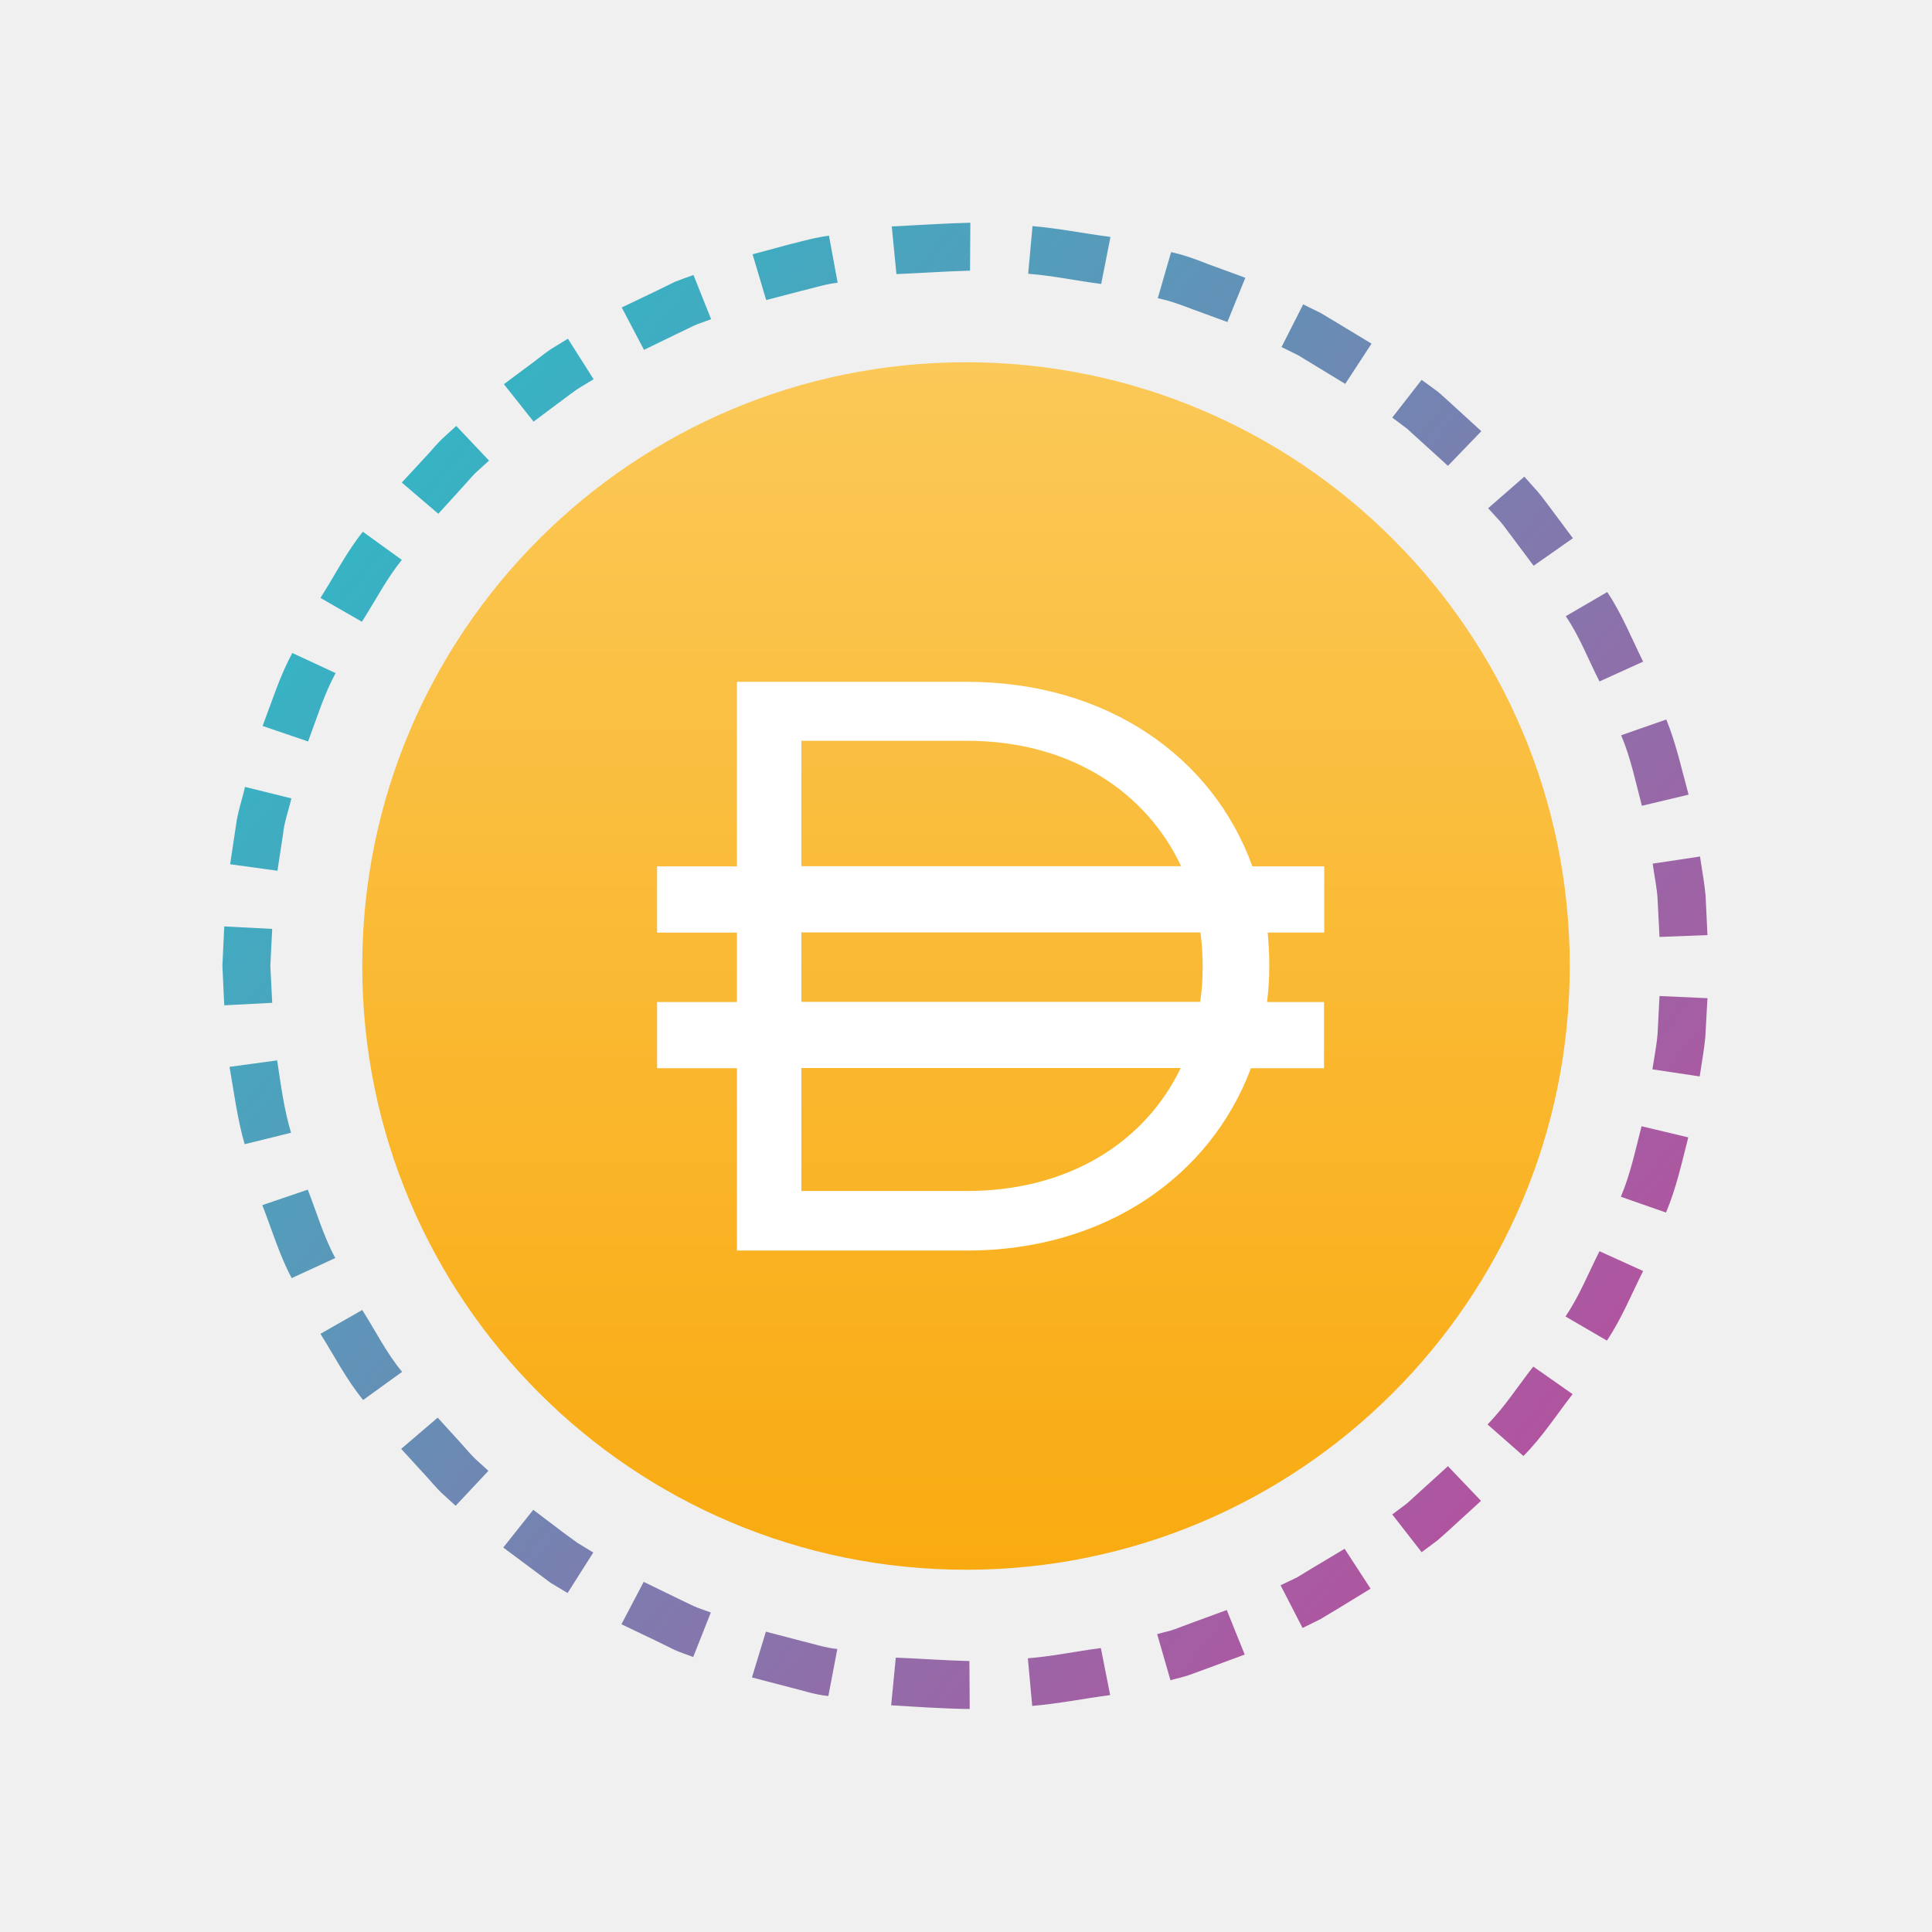
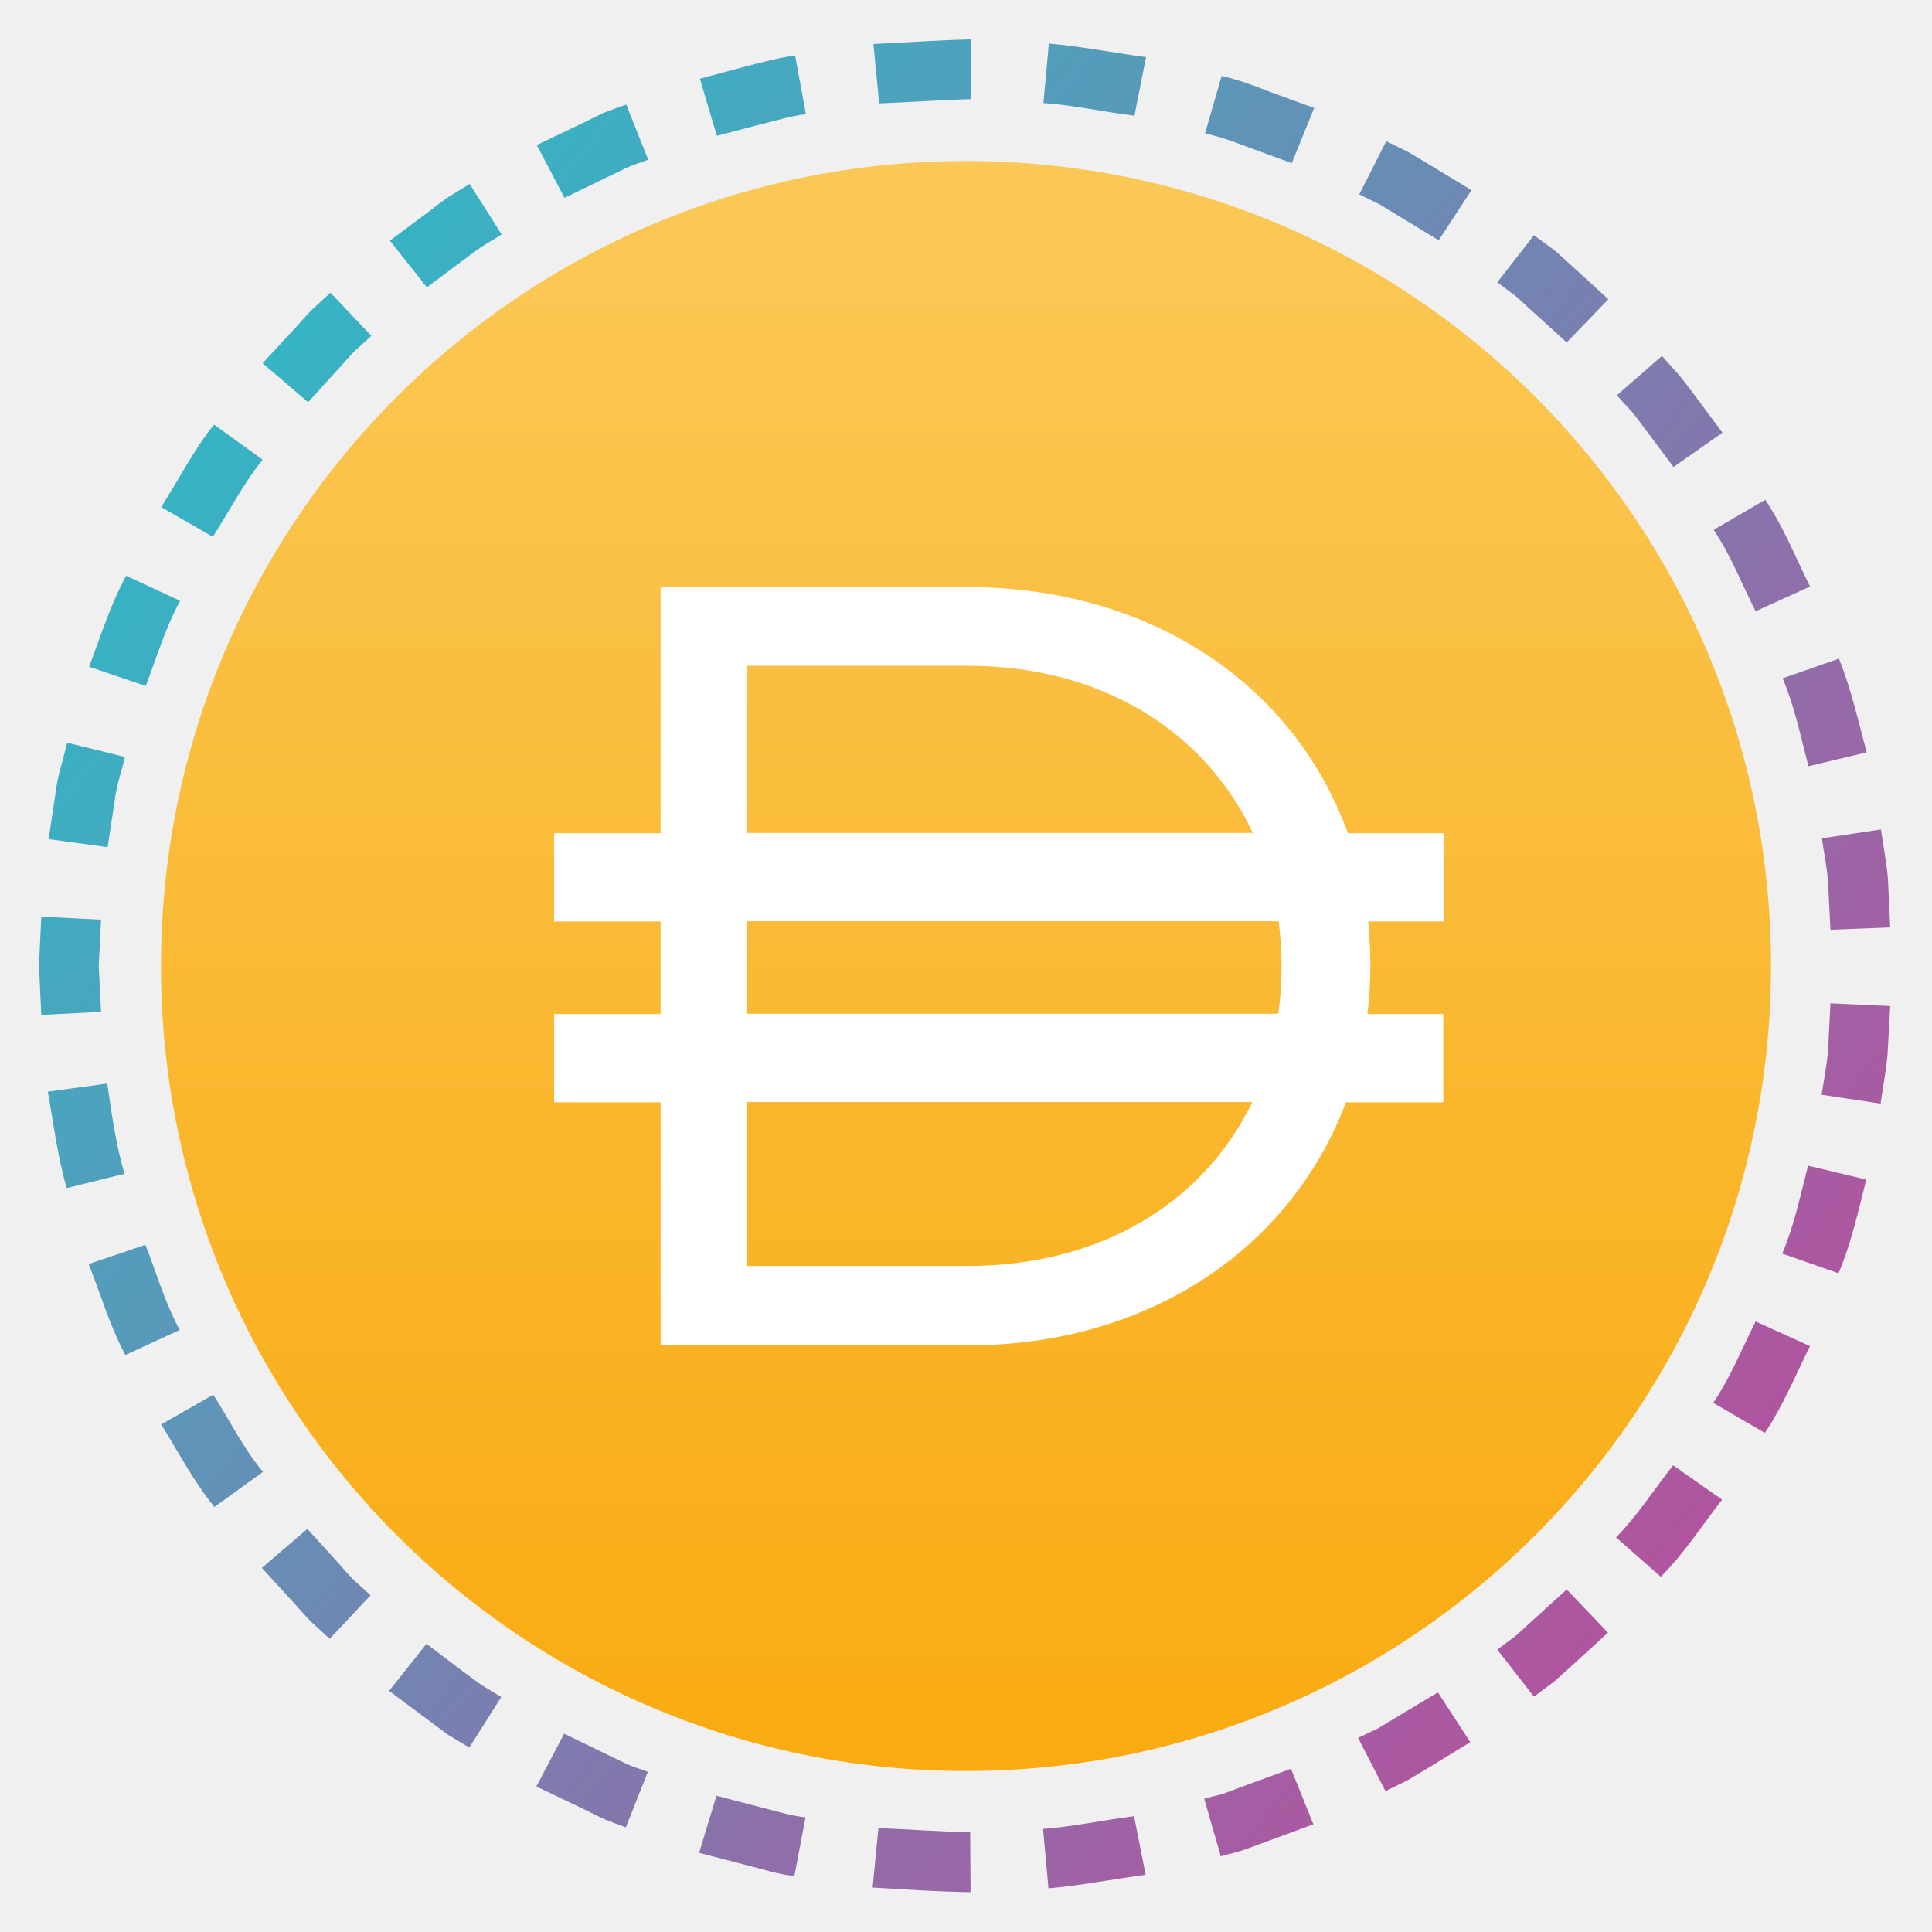
<svg xmlns="http://www.w3.org/2000/svg" xml:space="preserve" id="Слой_1" width="48" height="48" version="1.1" viewBox="0 0 48 48">
  <style id="style1" type="text/css">.st39{fill:none}</style>
-   <g id="g68" transform="translate(4.78 4.788)scale(.07685)">
+   <g id="g68" transform="matrix(.0958 0 0 .0958 .039 .049)">
    <g id="g67">
      <g id="g6">
        <g id="g1">
          <path id="path1" d="M407.4 250c-.3 3.8-.5 7.5-.7 11.3-.1 1.9 0 3.8-.3 5.6l-.9 5.5c-.7 3.7-.8 7.5-1.8 11.1s-1.9 7.2-2.8 10.8c-.3 1.8-1 3.6-1.7 5.3l-2 5.2-1.9 5.3c-.6 1.8-1.6 3.4-2.4 5.1l-4.8 10.1c-2 3.2-4 6.3-5.9 9.6l130.2 83.9 11.5-19.1c3.4-6.6 6.6-13.3 9.8-20 1.5-3.4 3.3-6.7 4.6-10.2l3.9-10.5 3.8-10.5c1.3-3.5 2.5-7 3.4-10.6l5.5-21.6c1.8-7.2 2.5-14.6 3.8-22l1.6-11c.5-3.7.5-7.4.8-11.1l1-22.2z" class="st39" />
        </g>
        <linearGradient id="SVGID_00000104708511086881872630000014844121601543802027_" x1="482.791" x2="68.039" y1="377.153" y2="43.389" gradientUnits="userSpaceOnUse">
          <stop id="stop1" offset="0" style="stop-color:#b6509e" />
          <stop id="stop2" offset="1" style="stop-color:#2ebac6" />
        </linearGradient>
        <path id="path2" d="m469 348.6-14.1-6.4c-3.6 7.1-6.5 14.5-11 21.1l13.4 7.8c4.7-7 7.9-14.9 11.7-22.5" style="clip-rule:evenodd;fill:url(#SVGID_00000104708511086881872630000014844121601543802027_);fill-rule:evenodd" />
        <linearGradient id="SVGID_00000147179263232614892750000003495048998020798140_" x1="509.181" x2="94.43" y1="344.359" y2="10.594" gradientUnits="userSpaceOnUse">
          <stop id="stop3" offset="0" style="stop-color:#b6509e" />
          <stop id="stop4" offset="1" style="stop-color:#2ebac6" />
        </linearGradient>
        <path id="path4" d="m483.6 305.4-15.1-3.6c-2 7.7-3.6 15.5-6.7 22.8l14.6 5.1c3.3-7.8 5.1-16.1 7.2-24.3" style="clip-rule:evenodd;fill:url(#SVGID_00000147179263232614892750000003495048998020798140_);fill-rule:evenodd" />
        <linearGradient id="SVGID_00000154384627953943653370000009301978914104084362_" x1="533.46" x2="118.708" y1="314.189" y2="-19.576" gradientUnits="userSpaceOnUse">
          <stop id="stop5" offset="0" style="stop-color:#b6509e" />
          <stop id="stop6" offset="1" style="stop-color:#2ebac6" />
        </linearGradient>
        <path id="path6" d="m489.8 260.4-15.5-.7-.6 11.9c-.3 4-1.1 7.9-1.7 11.8l15.3 2.3c.6-4.2 1.4-8.4 1.8-12.6z" style="clip-rule:evenodd;fill:url(#SVGID_00000154384627953943653370000009301978914104084362_);fill-rule:evenodd" />
      </g>
      <g id="g12">
        <g id="g7">
          <path id="path7" d="M382.3 334.9c-16.2 25.2-39.8 45.8-67 58.1l64.4 140.9c54.2-24.6 100.7-65.1 132.8-115.1z" class="st39" />
        </g>
        <linearGradient id="SVGID_00000091737110006325924560000006426042477305407383_" x1="400.601" x2="-14.151" y1="479.286" y2="145.521" gradientUnits="userSpaceOnUse">
          <stop id="stop7" offset="0" style="stop-color:#b6509e" />
          <stop id="stop8" offset="1" style="stop-color:#2ebac6" />
        </linearGradient>
        <path id="polygon8" d="m362.3 444.5-5.1 3.1-5.4 2.6 7.1 13.8 5.7-2.8 5.5-3.3 10.8-6.6-8.4-12.9z" style="clip-rule:evenodd;fill:url(#SVGID_00000091737110006325924560000006426042477305407383_);fill-rule:evenodd" />
        <linearGradient id="SVGID_00000023276711056447914070000011818503130533663874_" x1="427.188" x2="12.436" y1="446.248" y2="112.483" gradientUnits="userSpaceOnUse">
          <stop id="stop9" offset="0" style="stop-color:#b6509e" />
          <stop id="stop10" offset="1" style="stop-color:#2ebac6" />
        </linearGradient>
        <path id="path10" d="m416.6 422.9-10.7-11.2-8.8 8c-1.5 1.3-2.9 2.7-4.4 4l-4.8 3.6 9.5 12.2 5.1-3.8c1.6-1.4 3.2-2.8 4.7-4.2z" style="clip-rule:evenodd;fill:url(#SVGID_00000023276711056447914070000011818503130533663874_);fill-rule:evenodd" />
        <linearGradient id="SVGID_00000134224490732016085270000001901616526776264596_" x1="454.922" x2="40.17" y1="411.784" y2="78.019" gradientUnits="userSpaceOnUse">
          <stop id="stop11" offset="0" style="stop-color:#b6509e" />
          <stop id="stop12" offset="1" style="stop-color:#2ebac6" />
        </linearGradient>
        <path id="path12" d="m446.2 388.4-12.7-8.9c-4.9 6.2-9.2 13-14.8 18.7l11.6 10.2c6.1-6.1 10.7-13.3 15.9-20" style="clip-rule:evenodd;fill:url(#SVGID_00000134224490732016085270000001901616526776264596_);fill-rule:evenodd" />
      </g>
      <g id="g18">
        <g id="g13">
          <path id="path13" d="M315.3 393c-13.6 6-27.9 10.8-42.8 12.5l-5.5.9c-1.9.3-3.8.2-5.6.3-3.8.2-7.5.4-11.3.7-3.8-.3-7.5-.5-11.3-.7-1.9-.1-3.8 0-5.6-.3l-5.5-.9-21.9 153.4 11 1.6c3.7.5 7.4.5 11.1.8l22.2 1 22.2-1c3.7-.3 7.4-.3 11.1-.8l11-1.6c29.5-3.7 58.3-12.8 85.4-25z" class="st39" />
        </g>
        <linearGradient id="SVGID_00000090996555707112800340000017514516171555815814_" x1="335.624" x2="-79.128" y1="560.03" y2="226.265" gradientUnits="userSpaceOnUse">
          <stop id="stop13" offset="0" style="stop-color:#b6509e" />
          <stop id="stop14" offset="1" style="stop-color:#2ebac6" />
        </linearGradient>
        <path id="path14" d="m251.3 490.2-.1-15.5c-7.9-.2-15.9-.8-23.8-1.1l-1.5 15.4c8.4.5 16.9 1.1 25.4 1.2" style="clip-rule:evenodd;fill:url(#SVGID_00000090996555707112800340000017514516171555815814_);fill-rule:evenodd" />
        <linearGradient id="SVGID_00000001654109847398355510000014461126482698818221_" x1="353.943" x2="-60.809" y1="537.265" y2="203.501" gradientUnits="userSpaceOnUse">
          <stop id="stop15" offset="0" style="stop-color:#b6509e" />
          <stop id="stop16" offset="1" style="stop-color:#2ebac6" />
        </linearGradient>
        <path id="path16" d="m296.7 485.7-3-15.2c-7.9 1-15.7 2.7-23.6 3.3l1.4 15.4c8.4-.7 16.8-2.4 25.2-3.5" style="clip-rule:evenodd;fill:url(#SVGID_00000001654109847398355510000014461126482698818221_);fill-rule:evenodd" />
        <linearGradient id="SVGID_00000082365719043996990750000000380436505949655995_" x1="375.751" x2="-39.001" y1="510.165" y2="176.4" gradientUnits="userSpaceOnUse">
          <stop id="stop17" offset="0" style="stop-color:#b6509e" />
          <stop id="stop18" offset="1" style="stop-color:#2ebac6" />
        </linearGradient>
        <path id="path18" d="m340.2 472.6-5.8-14.4-11.2 4.1-5.6 2.1c-1.9.7-3.8 1-5.7 1.6l4.3 14.9c2-.6 4.1-1 6.1-1.7l6-2.2z" style="clip-rule:evenodd;fill:url(#SVGID_00000082365719043996990750000000380436505949655995_);fill-rule:evenodd" />
      </g>
      <g id="g24">
        <g id="g19">
          <path id="path19" d="M227.6 405.5c-14.9-1.6-29.2-6.5-42.8-12.5l-10.1-4.8c-3.2-2-6.3-4-9.6-5.9-3.4-1.7-6.1-4.3-9.2-6.5-3-2.3-6.2-4.3-8.8-7l-101.5 117c44.7 38.9 101.1 65 160.1 73z" class="st39" />
        </g>
        <linearGradient id="SVGID_00000176002008217702801830000010623875381781764515_" x1="308.152" x2="-106.599" y1="594.167" y2="260.402" gradientUnits="userSpaceOnUse">
          <stop id="stop19" offset="0" style="stop-color:#b6509e" />
          <stop id="stop20" offset="1" style="stop-color:#2ebac6" />
        </linearGradient>
        <path id="polygon20" d="m124.5 436.5-4.8-3.5-9.5-7.2-9.7 12.2 10.2 7.6 5.1 3.8 5.5 3.3 8.3-13.1z" style="clip-rule:evenodd;fill:url(#SVGID_00000176002008217702801830000010623875381781764515_);fill-rule:evenodd" />
        <linearGradient id="SVGID_00000092444432135618381070000000326992058120110750_" x1="312.308" x2="-102.444" y1="589.003" y2="255.238" gradientUnits="userSpaceOnUse">
          <stop id="stop21" offset="0" style="stop-color:#b6509e" />
          <stop id="stop22" offset="1" style="stop-color:#2ebac6" />
        </linearGradient>
        <path id="path22" d="m161.9 473.4 5.7-14.4c-1.9-.7-3.8-1.3-5.6-2.1l-5.4-2.6-10.7-5.2-7.2 13.7 11.5 5.5 5.7 2.8c2 .9 4 1.5 6 2.3" style="clip-rule:evenodd;fill:url(#SVGID_00000092444432135618381070000000326992058120110750_);fill-rule:evenodd" />
        <linearGradient id="SVGID_00000070103972701577133060000011142479575005581992_" x1="321.517" x2="-93.235" y1="577.559" y2="243.794" gradientUnits="userSpaceOnUse">
          <stop id="stop23" offset="0" style="stop-color:#b6509e" />
          <stop id="stop24" offset="1" style="stop-color:#2ebac6" />
        </linearGradient>
        <path id="path24" d="m205.6 486 2.9-15.2c-4-.4-7.8-1.7-11.6-2.6l-11.5-3-4.5 14.8 12.3 3.2c4.1 1 8.1 2.4 12.4 2.8" style="clip-rule:evenodd;fill:url(#SVGID_00000070103972701577133060000011142479575005581992_);fill-rule:evenodd" />
      </g>
      <g id="g30">
        <g id="g25">
          <path id="path25" d="M147.1 368.8c-22.8-19.6-39.5-45.9-48-74.5l-148.6 43.6c.9 3.6 2 7.2 3.4 10.6l3.8 10.5 3.9 10.5c1.3 3.5 3.1 6.8 4.6 10.2 3.2 6.7 6.4 13.4 9.8 20l11.5 19.1C-8.8 425.3-4.1 431 .3 437c4.5 5.9 8.8 12 13.9 17.4l15 16.4 16.4 15z" class="st39" />
        </g>
        <linearGradient id="SVGID_00000003794775683124157800000011913993280982961829_" x1="326.474" x2="-88.278" y1="571.4" y2="237.635" gradientUnits="userSpaceOnUse">
          <stop id="stop25" offset="0" style="stop-color:#b6509e" />
          <stop id="stop26" offset="1" style="stop-color:#2ebac6" />
        </linearGradient>
        <path id="path26" d="m32.1 350.9 14.1-6.5c-3.8-7-6-14.7-8.9-22.1l-14.7 5c3.1 7.9 5.5 16.1 9.5 23.6" style="clip-rule:evenodd;fill:url(#SVGID_00000003794775683124157800000011913993280982961829_);fill-rule:evenodd" />
        <linearGradient id="SVGID_00000104672211666729212850000016548978226426177681_" x1="315.329" x2="-99.423" y1="585.249" y2="251.484" gradientUnits="userSpaceOnUse">
          <stop id="stop27" offset="0" style="stop-color:#b6509e" />
          <stop id="stop28" offset="1" style="stop-color:#2ebac6" />
        </linearGradient>
        <path id="path28" d="m55.2 390.3 12.6-9.1c-5.1-6.1-8.6-13.3-12.9-20l-13.5 7.7c4.5 7.2 8.4 14.8 13.8 21.4" style="clip-rule:evenodd;fill:url(#SVGID_00000104672211666729212850000016548978226426177681_);fill-rule:evenodd" />
        <linearGradient id="SVGID_00000148625317021203904910000009879789421656095403_" x1="309.172" x2="-105.58" y1="592.899" y2="259.135" gradientUnits="userSpaceOnUse">
          <stop id="stop29" offset="0" style="stop-color:#b6509e" />
          <stop id="stop30" offset="1" style="stop-color:#2ebac6" />
        </linearGradient>
        <path id="path30" d="m85.1 424.5 10.6-11.3-4.4-4c-1.4-1.4-2.7-2.9-4-4.4l-8-8.8-11.8 10.1 8.6 9.4c1.4 1.6 2.8 3.2 4.3 4.7z" style="clip-rule:evenodd;fill:url(#SVGID_00000148625317021203904910000009879789421656095403_);fill-rule:evenodd" />
      </g>
      <g id="g36">
        <g id="g31">
          <path id="path31" d="M99.1 294.3c-.9-3.6-1.8-7.2-2.8-10.8s-1.1-7.4-1.8-11.1l-.9-5.5c-.3-1.9-.2-3.8-.3-5.6-.2-3.8-.4-7.5-.7-11.3.3-3.8.5-7.5.7-11.3.1-1.9 0-3.8.3-5.6l.9-5.5c.7-3.7.8-7.5 1.8-11.1s1.9-7.2 2.8-10.8l-148.6-43.6-5.5 21.6c-1.8 7.2-2.5 14.6-3.8 22l-1.6 11c-.5 3.7-.5 7.4-.8 11.1l-1 22.2 1 22.2c.3 3.7.3 7.4.8 11.1l1.6 11c1.2 7.3 2 14.7 3.8 22l5.5 21.6z" class="st39" />
        </g>
        <linearGradient id="SVGID_00000058550949854323963940000013213978808942152090_" x1="385.064" x2="-29.688" y1="498.568" y2="164.803" gradientUnits="userSpaceOnUse">
          <stop id="stop31" offset="0" style="stop-color:#b6509e" />
          <stop id="stop32" offset="1" style="stop-color:#2ebac6" />
        </linearGradient>
        <path id="path32" d="m12.2 217.1 15.3 2.1 1.8-11.8c.4-4 1.8-7.7 2.7-11.6l-15-3.7c-.9 4.1-2.4 8.2-2.9 12.4z" style="clip-rule:evenodd;fill:url(#SVGID_00000058550949854323963940000013213978808942152090_);fill-rule:evenodd" />
        <linearGradient id="SVGID_00000148622084711658347150000016511535402227943326_" x1="362.065" x2="-52.687" y1="527.172" y2="193.407" gradientUnits="userSpaceOnUse">
          <stop id="stop33" offset="0" style="stop-color:#b6509e" />
          <stop id="stop34" offset="1" style="stop-color:#2ebac6" />
        </linearGradient>
        <path id="polygon34" d="m10.3 237.2-.6 12.7.6 12.8 15.5-.8-.6-12 .6-11.9z" style="clip-rule:evenodd;fill:url(#SVGID_00000148622084711658347150000016511535402227943326_);fill-rule:evenodd" />
        <linearGradient id="SVGID_00000101083443461405630530000006842283544465970837_" x1="342.348" x2="-72.404" y1="551.674" y2="217.909" gradientUnits="userSpaceOnUse">
          <stop id="stop35" offset="0" style="stop-color:#b6509e" />
          <stop id="stop36" offset="1" style="stop-color:#2ebac6" />
        </linearGradient>
        <path id="path36" d="m16.9 307.6 15-3.7c-2.3-7.6-3.3-15.5-4.5-23.4L12 282.6c1.5 8.4 2.5 16.8 4.9 25" style="clip-rule:evenodd;fill:url(#SVGID_00000101083443461405630530000006842283544465970837_);fill-rule:evenodd" />
      </g>
      <g id="g42">
        <g id="g37">
          <path id="path37" d="M99.1 205.7c8.5-28.6 25.2-54.8 48-74.5L45.6 14.2l-16.4 15-15 16.4C9 51 4.7 57.1.3 63c-4.4 6-9.1 11.8-12.8 18.2L-24 100.3c-3.4 6.6-6.6 13.3-9.8 20-1.5 3.4-3.3 6.7-4.6 10.2l-3.9 10.5-3.8 10.5c-1.3 3.5-2.5 7-3.4 10.6z" class="st39" />
        </g>
        <linearGradient id="SVGID_00000002376137640156149470000006679357018455115191_" x1="465.847" x2="51.096" y1="398.208" y2="64.443" gradientUnits="userSpaceOnUse">
          <stop id="stop37" offset="0" style="stop-color:#b6509e" />
          <stop id="stop38" offset="1" style="stop-color:#2ebac6" />
        </linearGradient>
        <path id="path38" d="m67.7 93.7 11.8 10.1 8-8.8c1.4-1.5 2.6-3 4-4.4l4.4-4-10.6-11.2-4.7 4.3c-1.5 1.5-2.9 3.1-4.3 4.7z" style="clip-rule:evenodd;fill:url(#SVGID_00000002376137640156149470000006679357018455115191_);fill-rule:evenodd" />
        <linearGradient id="SVGID_00000066483276125556409010000015182069227145532805_" x1="437.715" x2="22.963" y1="433.167" y2="99.402" gradientUnits="userSpaceOnUse">
          <stop id="stop39" offset="0" style="stop-color:#b6509e" />
          <stop id="stop40" offset="1" style="stop-color:#2ebac6" />
        </linearGradient>
        <path id="path40" d="m41.4 131 13.4 7.7c4.3-6.7 7.9-13.8 12.9-20l-12.6-9.1c-5.3 6.6-9.1 14.2-13.7 21.4" style="clip-rule:evenodd;fill:url(#SVGID_00000066483276125556409010000015182069227145532805_);fill-rule:evenodd" />
        <linearGradient id="SVGID_00000005264282004135174270000000348760371301044121_" x1="410.748" x2="-4.003" y1="466.676" y2="132.911" gradientUnits="userSpaceOnUse">
          <stop id="stop41" offset="0" style="stop-color:#b6509e" />
          <stop id="stop42" offset="1" style="stop-color:#2ebac6" />
        </linearGradient>
        <path id="path42" d="m22.7 172.4 14.7 5c2.8-7.4 5.1-15.1 8.9-22.1l-14-6.5c-4.1 7.6-6.6 15.7-9.6 23.6" style="clip-rule:evenodd;fill:url(#SVGID_00000005264282004135174270000000348760371301044121_);fill-rule:evenodd" />
      </g>
      <g id="g48">
        <g id="g43">
          <path id="path43" d="M147.1 131.2c2.6-2.7 5.8-4.7 8.8-7 3.1-2.2 5.8-4.8 9.2-6.5 3.2-1.9 6.4-3.9 9.6-5.9l10.1-4.8c13.6-6 27.9-10.8 42.8-12.5L205.7-58.8c-59 8-115.3 34.2-160.1 73z" class="st39" />
        </g>
        <linearGradient id="SVGID_00000142877909234072922670000012744162597170337698_" x1="542.268" x2="127.516" y1="303.244" y2="-30.52" gradientUnits="userSpaceOnUse">
          <stop id="stop43" offset="0" style="stop-color:#b6509e" />
          <stop id="stop44" offset="1" style="stop-color:#2ebac6" />
        </linearGradient>
        <path id="path44" d="m181.1 19.9 4.4 14.8 11.5-3c3.9-.9 7.7-2.2 11.6-2.6l-2.8-15.2c-4.2.5-8.3 1.7-12.4 2.7z" style="clip-rule:evenodd;fill:url(#SVGID_00000142877909234072922670000012744162597170337698_);fill-rule:evenodd" />
        <linearGradient id="SVGID_00000106857675396471537470000011430115657239397250_" x1="518.877" x2="104.126" y1="332.31" y2="-1.455" gradientUnits="userSpaceOnUse">
          <stop id="stop45" offset="0" style="stop-color:#b6509e" />
          <stop id="stop46" offset="1" style="stop-color:#2ebac6" />
        </linearGradient>
        <path id="path46" d="m138.8 37.1 7.2 13.7 10.7-5.2 5.4-2.6c1.8-.8 3.7-1.4 5.6-2.1L162 26.6c-2 .7-4 1.4-6 2.2l-5.7 2.8z" style="clip-rule:evenodd;fill:url(#SVGID_00000106857675396471537470000011430115657239397250_);fill-rule:evenodd" />
        <linearGradient id="SVGID_00000103977686473083600680000014298624371071771265_" x1="493.213" x2="78.462" y1="364.201" y2="30.437" gradientUnits="userSpaceOnUse">
          <stop id="stop47" offset="0" style="stop-color:#b6509e" />
          <stop id="stop48" offset="1" style="stop-color:#2ebac6" />
        </linearGradient>
        <path id="path48" d="m100.7 61.9 9.6 12.1 9.5-7.1c1.6-1.2 3.2-2.4 4.8-3.5l5.1-3.1-8.3-13.1-5.4 3.3c-1.8 1.2-3.4 2.5-5.1 3.8z" style="clip-rule:evenodd;fill:url(#SVGID_00000103977686473083600680000014298624371071771265_);fill-rule:evenodd" />
      </g>
      <g id="g54">
        <g id="g49">
          <path id="path49" d="m227.6 94.5 5.5-.9c1.9-.3 3.8-.2 5.6-.3 3.8-.2 7.5-.4 11.3-.7 3.8.3 7.5.5 11.3.7 1.9.1 3.8 0 5.6.3l5.5.9c14.9 1.6 29.2 6.5 42.8 12.5l64.4-140.9c-27.1-12.2-55.8-21.3-85.4-25l-11-1.6c-3.7-.5-7.4-.5-11.1-.8l-22.2-1-22.2 1c-3.7.3-7.4.3-11.1.8l-11 1.6z" class="st39" />
        </g>
        <linearGradient id="SVGID_00000052103213530023177160000002944217849268693427_" x1="590.461" x2="175.71" y1="243.356" y2="-90.409" gradientUnits="userSpaceOnUse">
          <stop id="stop49" offset="0" style="stop-color:#b6509e" />
          <stop id="stop50" offset="1" style="stop-color:#2ebac6" />
        </linearGradient>
        <path id="path50" d="m316.4 19.2-4.3 14.9c3.9.8 7.6 2.2 11.3 3.6l11.2 4.1 5.8-14.3-12-4.4c-3.8-1.5-7.8-3-12-3.9" style="clip-rule:evenodd;fill:url(#SVGID_00000052103213530023177160000002944217849268693427_);fill-rule:evenodd" />
        <linearGradient id="SVGID_00000168113226916419175950000014654502115656089231_" x1="578.768" x2="164.016" y1="257.887" y2="-75.877" gradientUnits="userSpaceOnUse">
          <stop id="stop51" offset="0" style="stop-color:#b6509e" />
          <stop id="stop52" offset="1" style="stop-color:#2ebac6" />
        </linearGradient>
        <path id="path52" d="m271.6 10.8-1.4 15.4c7.9.6 15.7 2.3 23.6 3.3l3-15.2c-8.4-1.1-16.8-2.8-25.2-3.5" style="clip-rule:evenodd;fill:url(#SVGID_00000168113226916419175950000014654502115656089231_);fill-rule:evenodd" />
        <linearGradient id="SVGID_00000032624055548118906680000017923149123676298943_" x1="562.599" x2="147.847" y1="277.979" y2="-55.785" gradientUnits="userSpaceOnUse">
          <stop id="stop53" offset="0" style="stop-color:#b6509e" />
          <stop id="stop54" offset="1" style="stop-color:#2ebac6" />
        </linearGradient>
        <path id="path54" d="m226.1 10.9 1.5 15.4c7.9-.3 15.9-.9 23.8-1.1l.1-15.5c-8.4.2-16.9.8-25.4 1.2" style="clip-rule:evenodd;fill:url(#SVGID_00000032624055548118906680000017923149123676298943_);fill-rule:evenodd" />
      </g>
      <g id="g60">
        <g id="g55">
          <path id="path55" d="M315.3 107c27.2 12.3 50.8 32.9 67 58.1l130.2-83.9C480.4 31.3 433.9-9.2 379.7-33.9Z" class="st39" />
        </g>
        <linearGradient id="SVGID_00000064347573839370157820000017572030898596083878_" x1="595.196" x2="180.444" y1="237.473" y2="-96.292" gradientUnits="userSpaceOnUse">
          <stop id="stop55" offset="0" style="stop-color:#b6509e" />
          <stop id="stop56" offset="1" style="stop-color:#2ebac6" />
        </linearGradient>
        <path id="path56" d="M430.6 91.8 418.9 102l4 4.4c1.3 1.5 2.4 3.2 3.6 4.7l7.1 9.5 12.7-8.9-7.6-10.2c-1.3-1.7-2.5-3.4-3.9-5z" style="clip-rule:evenodd;fill:url(#SVGID_00000064347573839370157820000017572030898596083878_);fill-rule:evenodd" />
        <linearGradient id="SVGID_00000055708723406501865340000017864807875619820717_" x1="598.848" x2="184.096" y1="232.934" y2="-100.83" gradientUnits="userSpaceOnUse">
          <stop id="stop57" offset="0" style="stop-color:#b6509e" />
          <stop id="stop58" offset="1" style="stop-color:#2ebac6" />
        </linearGradient>
        <path id="path58" d="m397.4 60.5-9.5 12.2 4.8 3.6c1.5 1.3 2.9 2.7 4.4 4l8.8 8 10.8-11.2-9.4-8.6c-1.6-1.4-3.1-2.9-4.7-4.2z" style="clip-rule:evenodd;fill:url(#SVGID_00000055708723406501865340000017864807875619820717_);fill-rule:evenodd" />
        <linearGradient id="SVGID_00000003096860706853110920000000256122463884852656_" x1="597.237" x2="182.486" y1="234.936" y2="-98.829" gradientUnits="userSpaceOnUse">
          <stop id="stop59" offset="0" style="stop-color:#b6509e" />
          <stop id="stop60" offset="1" style="stop-color:#2ebac6" />
        </linearGradient>
-         <path id="polygon60" d="m357.4 52.5 5.1 3.1 10.2 6.2 8.5-13-10.9-6.6-5.5-3.3-5.7-2.8-7 13.8z" style="clip-rule:evenodd;fill:url(#SVGID_00000003096860706853110920000000256122463884852656_);fill-rule:evenodd" />
+         <path id="polygon60" d="m357.4 52.5 5.1 3.1 10.2 6.2 4.5-6.881 4-6.119-10.9-6.6-5.5-3.3-5.7-2.8-7 13.8z" style="clip-rule:evenodd;fill:url(#SVGID_00000003096860706853110920000000256122463884852656_);fill-rule:evenodd" />
      </g>
      <g id="g66">
        <g id="g61">
          <path id="path60" d="M382.3 165.1c1.9 3.2 3.9 6.4 5.9 9.6l4.8 10.1c.8 1.7 1.8 3.3 2.4 5.1l1.9 5.3 2 5.2c.7 1.7 1.4 3.5 1.7 5.3.9 3.6 1.8 7.2 2.8 10.8s1.1 7.4 1.8 11.1l.9 5.5c.3 1.9.2 3.8.3 5.6.2 3.8.4 7.5.7 11.3h154.9l-1-22.2c-.3-3.7-.3-7.4-.8-11.1l-1.6-11c-1.2-7.3-2-14.7-3.8-22l-5.5-21.6c-.9-3.6-2-7.2-3.4-10.6l-3.8-10.5-3.9-10.5c-1.3-3.5-3.1-6.8-4.6-10.2-3.2-6.7-6.4-13.4-9.8-20l-11.5-19.1Z" class="st39" />
        </g>
        <linearGradient id="SVGID_00000081649527427247603540000013030321784522334646_" x1="555.106" x2="140.354" y1="287.291" y2="-46.474" gradientUnits="userSpaceOnUse">
          <stop id="stop61" offset="0" style="stop-color:#b6509e" />
          <stop id="stop62" offset="1" style="stop-color:#2ebac6" />
        </linearGradient>
        <path id="path62" d="m487.4 214.6-15.3 2.3c.5 3.9 1.4 7.8 1.6 11.8l.6 11.9 15.5-.6-.6-12.7c-.4-4.4-1.2-8.5-1.8-12.7" style="clip-rule:evenodd;fill:url(#SVGID_00000081649527427247603540000013030321784522334646_);fill-rule:evenodd" />
        <linearGradient id="SVGID_00000178895552897056328320000005882026752739807421_" x1="572.959" x2="158.207" y1="265.106" y2="-68.659" gradientUnits="userSpaceOnUse">
          <stop id="stop63" offset="0" style="stop-color:#b6509e" />
          <stop id="stop64" offset="1" style="stop-color:#2ebac6" />
        </linearGradient>
        <path id="path64" d="m476.5 170.3-14.6 5.1c3.1 7.3 4.7 15.2 6.7 22.8l15.1-3.6c-2.2-8.1-4-16.4-7.2-24.3" style="clip-rule:evenodd;fill:url(#SVGID_00000178895552897056328320000005882026752739807421_);fill-rule:evenodd" />
        <linearGradient id="SVGID_00000159430980987490825690000002652148113673706165_" x1="586.44" x2="171.688" y1="248.353" y2="-85.411" gradientUnits="userSpaceOnUse">
          <stop id="stop65" offset="0" style="stop-color:#b6509e" />
          <stop id="stop66" offset="1" style="stop-color:#2ebac6" />
        </linearGradient>
        <path id="path66" d="m457.4 129.1-13.4 7.8c4.5 6.6 7.3 14.1 10.9 21.1l14.1-6.4c-3.7-7.5-6.9-15.5-11.6-22.5" style="clip-rule:evenodd;fill:url(#SVGID_00000159430980987490825690000002652148113673706165_);fill-rule:evenodd" />
      </g>
    </g>
  </g>
-   <svg width="30" height="30" x="9" y="9" viewBox="0 0 50 50">
+   <svg id="g2" width="40" height="40" x="4" y="4" viewBox="0 0 50 50">
    <defs>
      <linearGradient id="a" x1=".5" x2=".5" y1="1.142" y2="-.105" gradientUnits="objectBoundingBox">
        <stop offset="0" stop-color="#f9a606" />
        <stop offset="1" stop-color="#fbcc5f" />
      </linearGradient>
    </defs>
    <circle cx="25" cy="25" r="25" fill="url(#a)" data-name="Ellipse 1271" />
    <path fill="#fff" d="M39.825 20.875h-2.967c-1.633-4.533-6.025-7.642-11.817-7.642h-9.525v7.642h-3.308v2.742h3.308v2.875h-3.308v2.741h3.308v7.55h9.525c5.725 0 10.083-3.083 11.758-7.55h3.025v-2.742h-2.358a12 12 0 0 0 .092-1.483v-.067c0-.45-.025-.892-.067-1.325h2.342v-2.742zm-21.642-5.2h6.858c4.25 0 7.408 2.092 8.867 5.192H18.183zm6.858 18.642h-6.858v-5.092h15.708c-1.466 3.05-4.616 5.091-8.85 5.091zm9.758-9.25a10 10 0 0 1-.1 1.417H18.183v-2.875h16.525a11 11 0 0 1 .092 1.392z" data-name="Path 7536" />
  </svg>
</svg>
